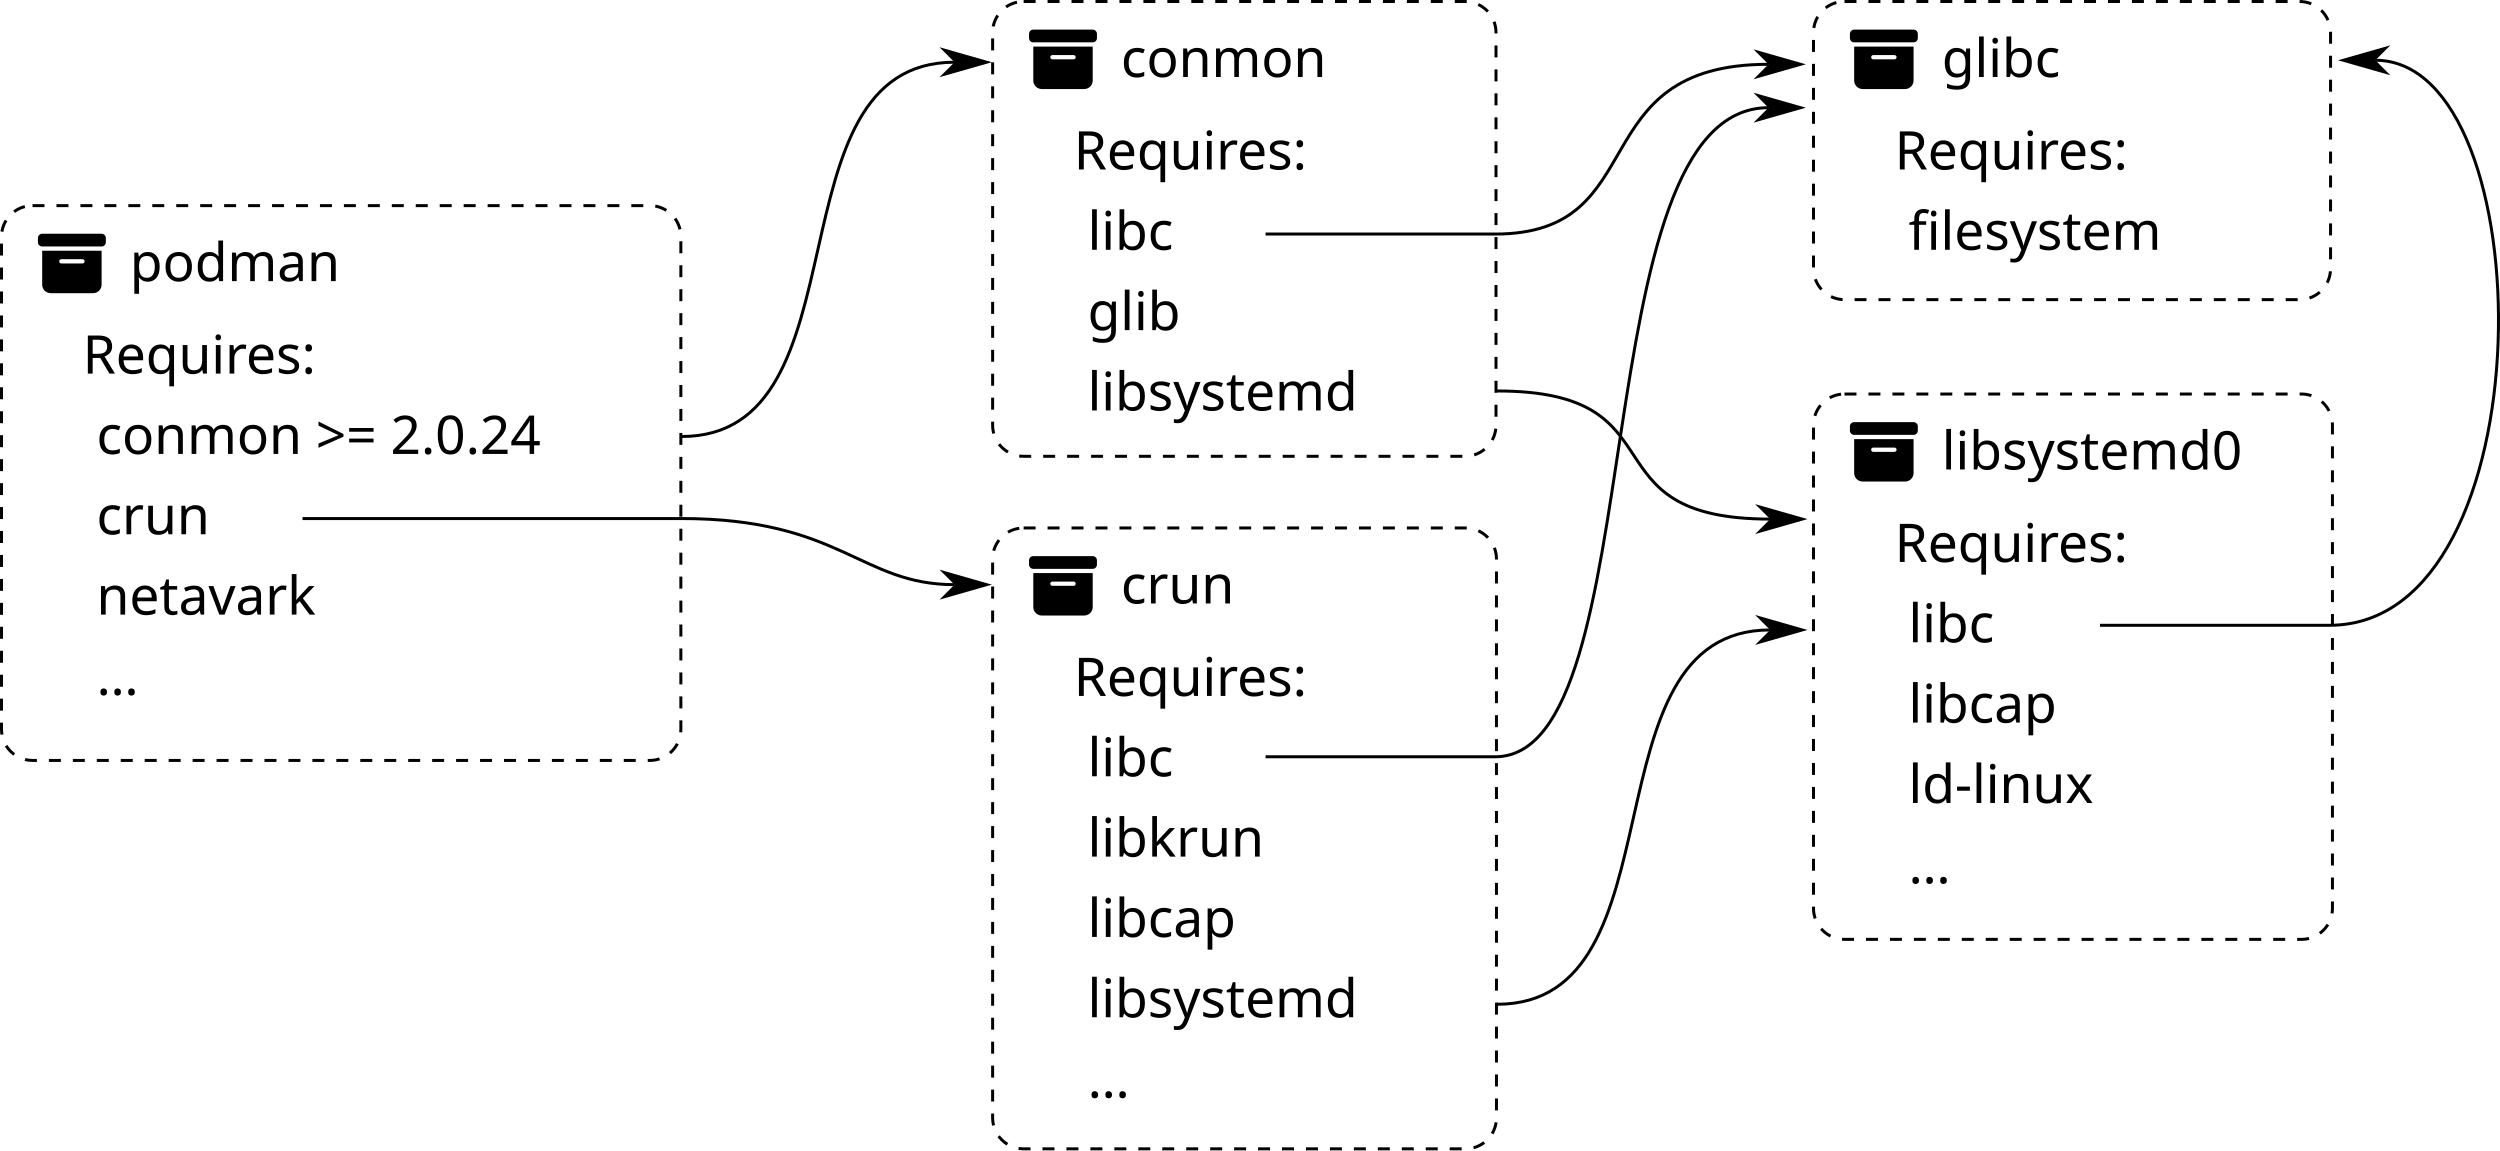
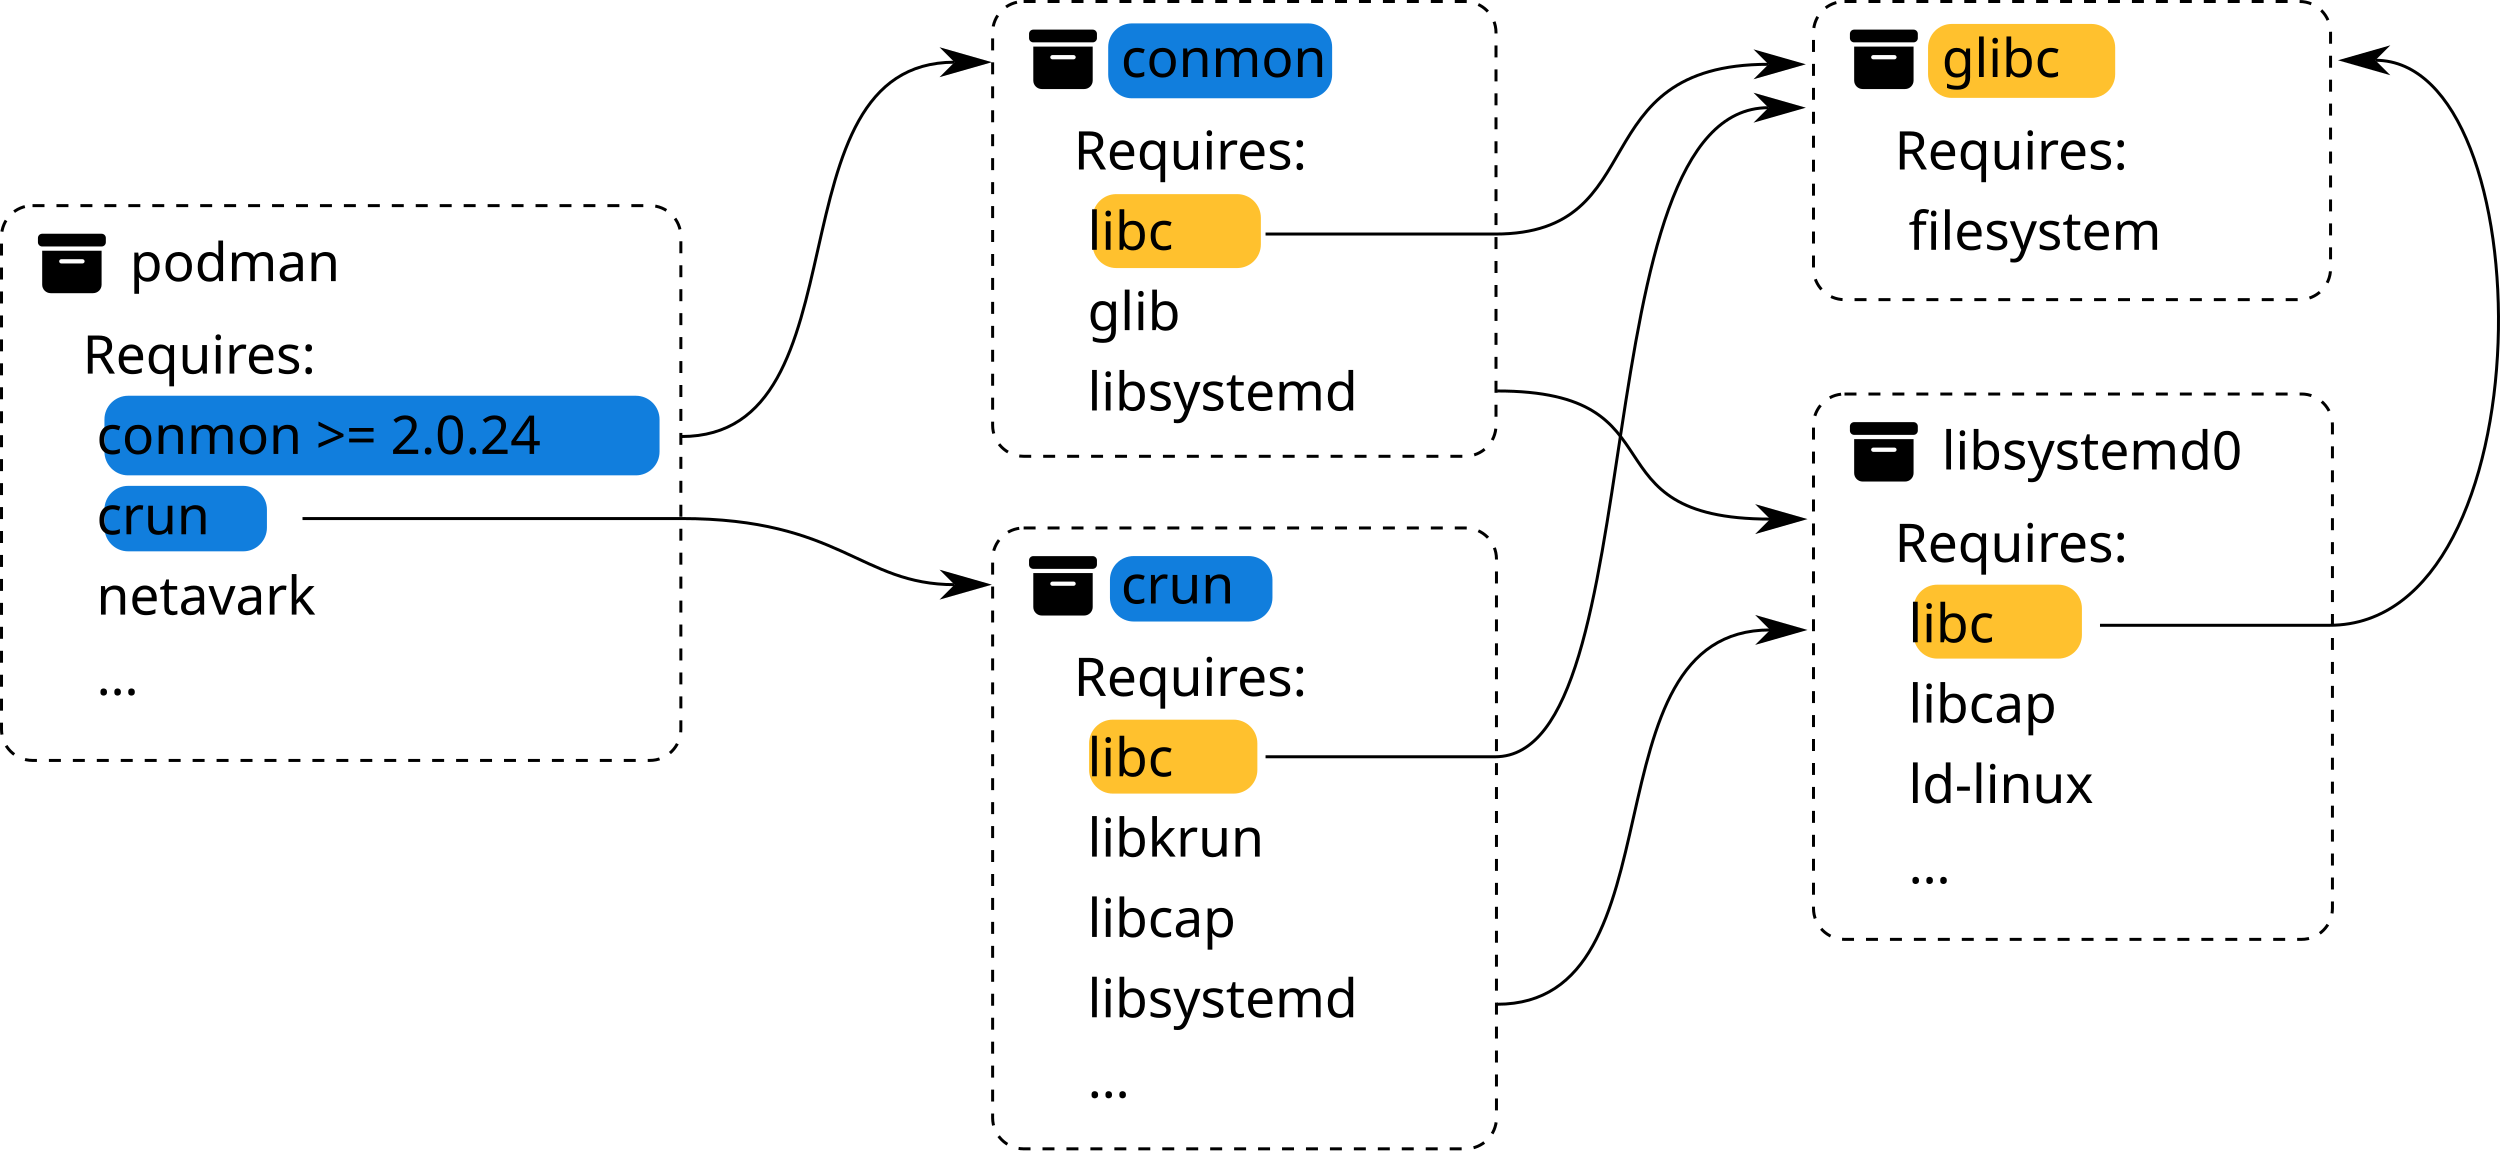
<svg xmlns="http://www.w3.org/2000/svg" width="331.482mm" height="152.525mm" viewBox="0 0 331.482 152.525" version="1.1" id="svg1">
  <defs id="defs1">
    <marker style="overflow:visible" id="DartArrow" refX="0" refY="0" orient="auto-start-reverse" markerWidth="2" markerHeight="2" viewBox="0 0 1 1" preserveAspectRatio="xMidYMid">
      <path style="fill:context-stroke;fill-rule:evenodd;stroke:none" d="M 0,0 5,-5 -12.5,0 5,5 Z" transform="scale(-0.5)" id="path6" />
    </marker>
    <marker style="overflow:visible" id="DartArrow-5" refX="0" refY="0" orient="auto-start-reverse" markerWidth="2" markerHeight="2" viewBox="0 0 1 1" preserveAspectRatio="xMidYMid">
      <path style="fill:context-stroke;fill-rule:evenodd;stroke:none" d="M 0,0 5,-5 -12.5,0 5,5 Z" transform="scale(-0.5)" id="path6-2" />
    </marker>
    <marker style="overflow:visible" id="DartArrow-5-0" refX="0" refY="0" orient="auto-start-reverse" markerWidth="2" markerHeight="2" viewBox="0 0 1 1" preserveAspectRatio="xMidYMid">
      <path style="fill:context-stroke;fill-rule:evenodd;stroke:none" d="M 0,0 5,-5 -12.5,0 5,5 Z" transform="scale(-0.5)" id="path6-2-2" />
    </marker>
    <marker style="overflow:visible" id="DartArrow-5-0-1" refX="0" refY="0" orient="auto-start-reverse" markerWidth="2" markerHeight="2" viewBox="0 0 1 1" preserveAspectRatio="xMidYMid">
      <path style="fill:context-stroke;fill-rule:evenodd;stroke:none" d="M 0,0 5,-5 -12.5,0 5,5 Z" transform="scale(-0.5)" id="path6-2-2-7" />
    </marker>
    <marker style="overflow:visible" id="DartArrow-8" refX="0" refY="0" orient="auto-start-reverse" markerWidth="2" markerHeight="2" viewBox="0 0 1 1" preserveAspectRatio="xMidYMid">
      <path style="fill:context-stroke;fill-rule:evenodd;stroke:none" d="M 0,0 5,-5 -12.5,0 5,5 Z" transform="scale(-0.5)" id="path6-9" />
    </marker>
    <marker style="overflow:visible" id="DartArrow-8-6" refX="0" refY="0" orient="auto-start-reverse" markerWidth="2" markerHeight="2" viewBox="0 0 1 1" preserveAspectRatio="xMidYMid">
      <path style="fill:context-stroke;fill-rule:evenodd;stroke:none" d="M 0,0 5,-5 -12.5,0 5,5 Z" transform="scale(-0.5)" id="path6-9-8" />
    </marker>
    <marker style="overflow:visible" id="DartArrow-5-0-3" refX="0" refY="0" orient="auto-start-reverse" markerWidth="2" markerHeight="2" viewBox="0 0 1 1" preserveAspectRatio="xMidYMid">
      <path style="fill:context-stroke;fill-rule:evenodd;stroke:none" d="M 0,0 5,-5 -12.5,0 5,5 Z" transform="scale(-0.5)" id="path6-2-2-8" />
    </marker>
  </defs>
  <g id="layer1" transform="translate(93.52969,-18.77429)">
+     <rect style="opacity:0.98;fill:#0c7bdc;fill-opacity:1;stroke:none;stroke-width:0.397" id="rect2-5-93-6-4-4" width="21.546" height="8.68" x="-79.682" y="83.197" ry="3.146" />
+     <rect style="opacity:0.98;fill:#0c7bdc;fill-opacity:1;stroke:none;stroke-width:0.397" id="rect2-5-93-6-4-4-6" width="21.546" height="8.68" x="53.642" y="92.504" ry="3.146" />
+     <rect style="opacity:0.98;fill:#0c7bdc;fill-opacity:1;stroke:none;stroke-width:0.397" id="rect2-5-93-6-4" width="73.605" height="10.556" x="-79.682" y="71.248" ry="3.146" />
+     <rect style="opacity:0.98;fill:#0c7bdc;fill-opacity:1;stroke:none;stroke-width:0.397" id="rect2-5-93-6-4-7" width="29.693" height="9.931" x="53.409" y="21.877" ry="3.146" />
+     <rect style="opacity:0.98;fill:#ffc02a;fill-opacity:1;stroke:none;stroke-width:0.397" id="rect2-5-93-6-2" width="22.312" height="9.806" x="160.206" y="96.297" ry="3.146" />
+     <rect style="opacity:0.98;fill:#ffc02a;fill-opacity:1;stroke:none;stroke-width:0.397" id="rect2-5-93" width="22.312" height="9.806" x="50.876" y="114.195" ry="3.146" />
+     <rect style="opacity:0.98;fill:#ffc02a;fill-opacity:1;stroke:none;stroke-width:0.397" id="rect2-5-93-6" width="22.312" height="9.806" x="51.341" y="44.511" ry="3.146" />
+     <rect style="opacity:0.98;fill:#ffc02a;fill-opacity:1;stroke:none;stroke-width:0.397" id="rect2-5-93-6-3" width="24.814" height="9.806" x="162.115" y="21.949" ry="3.146" />
    <path d="m -87.937,49.768 h 7.878 c 0.311,0 0.563,0.251 0.563,0.563 v 0.563 c 0,0.311 -0.251,0.563 -0.563,0.563 h -7.878 c -0.311,0 -0.563,-0.251 -0.563,-0.563 v -0.563 c 0,-0.311 0.251,-0.563 0.563,-0.563 z m 0,2.251 h 7.878 v 4.502 c 0,0.621 -0.505,1.125 -1.125,1.125 h -5.627 c -0.621,0 -1.125,-0.505 -1.125,-1.125 z m 2.251,1.407 c 0,0.155 0.127,0.281 0.281,0.281 h 2.813 c 0.155,0 0.281,-0.127 0.281,-0.281 0,-0.155 -0.127,-0.281 -0.281,-0.281 h -2.813 c -0.155,0 -0.281,0.127 -0.281,0.281 z" id="path1" style="stroke-width:0.018" />
    <text xml:space="preserve" style="font-size:7.056px;line-height:1.25;font-family:'DejaVu Sans';-inkscape-font-specification:'DejaVu Sans';text-align:start;writing-mode:lr-tb;direction:ltr;text-anchor:start;fill:none;stroke:#000000;stroke-width:0.397;stroke-dasharray:none" x="-76.314" y="56.047" id="text1">
      <tspan id="tspan1" style="font-style:normal;font-variant:normal;font-weight:normal;font-stretch:normal;font-family:'Fira Code';-inkscape-font-specification:'Fira Code';fill:#000000;fill-opacity:1;stroke:none;stroke-width:0.397;stroke-dasharray:none" x="-76.314" y="56.047">podman</tspan>
    </text>
    <text xml:space="preserve" style="font-size:7.056px;line-height:1.5;font-family:'DejaVu Sans';-inkscape-font-specification:'DejaVu Sans';text-align:start;writing-mode:lr-tb;direction:ltr;text-anchor:start;fill:#000000;fill-opacity:1;stroke:none;stroke-width:0.397;stroke-dasharray:none" x="-82.569" y="68.307" id="text2">
      <tspan id="tspan2" style="font-style:normal;font-variant:normal;font-weight:normal;font-stretch:normal;line-height:1.5;font-family:'Fira Code';-inkscape-font-specification:'Fira Code';stroke-width:0.397" x="-82.569" y="68.307">Requires:</tspan>
      <tspan style="font-style:normal;font-variant:normal;font-weight:normal;font-stretch:normal;line-height:1.5;font-family:'Fira Code';-inkscape-font-specification:'Fira Code';stroke-width:0.397" x="-82.569" y="78.96" id="tspan3"> conmon &gt;= 2.0.24</tspan>
      <tspan style="font-style:normal;font-variant:normal;font-weight:normal;font-stretch:normal;line-height:1.5;font-family:'Fira Code';-inkscape-font-specification:'Fira Code';stroke-width:0.397" x="-82.569" y="89.612" id="tspan4"> crun</tspan>
      <tspan style="font-style:normal;font-variant:normal;font-weight:normal;font-stretch:normal;line-height:1.5;font-family:'Fira Code';-inkscape-font-specification:'Fira Code';stroke-width:0.397" x="-82.569" y="100.264" id="tspan5"> netavark</tspan>
      <tspan style="font-style:normal;font-variant:normal;font-weight:normal;font-stretch:normal;line-height:1.5;font-family:'Fira Code';-inkscape-font-specification:'Fira Code';stroke-width:0.397" x="-82.569" y="110.916" id="tspan6"> …</tspan>
    </text>
    <rect style="fill:none;fill-opacity:1;stroke:#000000;stroke-width:0.397;stroke-dasharray:1.588, 1.588;stroke-dashoffset:0;stroke-opacity:1" id="rect5" width="90.076" height="73.562" x="-93.329" y="46.039" ry="4.11" />
    <path d="m 43.477,22.702 h 7.878 c 0.311,0 0.563,0.251 0.563,0.563 v 0.563 c 0,0.311 -0.251,0.563 -0.563,0.563 h -7.878 c -0.311,0 -0.563,-0.251 -0.563,-0.563 v -0.563 c 0,-0.311 0.251,-0.563 0.563,-0.563 z m 0,2.251 h 7.878 v 4.502 c 0,0.621 -0.505,1.125 -1.125,1.125 h -5.627 c -0.621,0 -1.125,-0.505 -1.125,-1.125 z m 2.251,1.407 c 0,0.155 0.127,0.281 0.281,0.281 h 2.813 c 0.155,0 0.281,-0.127 0.281,-0.281 0,-0.155 -0.127,-0.281 -0.281,-0.281 h -2.813 c -0.155,0 -0.281,0.127 -0.281,0.281 z" id="path1-0" style="stroke-width:0.018" />
    <text xml:space="preserve" style="font-size:7.056px;line-height:1.25;font-family:'DejaVu Sans';-inkscape-font-specification:'DejaVu Sans';text-align:start;writing-mode:lr-tb;direction:ltr;text-anchor:start;fill:none;stroke:#000000;stroke-width:0.397;stroke-dasharray:none" x="55.099" y="28.981" id="text1-2">
      <tspan id="tspan1-7" style="font-style:normal;font-variant:normal;font-weight:normal;font-stretch:normal;font-family:'Fira Code';-inkscape-font-specification:'Fira Code';fill:#000000;fill-opacity:1;stroke:none;stroke-width:0.397;stroke-dasharray:none" x="55.099" y="28.981">conmon</tspan>
    </text>
    <text xml:space="preserve" style="font-size:7.056px;line-height:1.5;font-family:'DejaVu Sans';-inkscape-font-specification:'DejaVu Sans';text-align:start;writing-mode:lr-tb;direction:ltr;text-anchor:start;fill:#000000;fill-opacity:1;stroke:none;stroke-width:0.397;stroke-dasharray:none" x="48.844" y="41.242" id="text2-6">
      <tspan id="tspan2-1" style="font-style:normal;font-variant:normal;font-weight:normal;font-stretch:normal;line-height:1.5;font-family:'Fira Code';-inkscape-font-specification:'Fira Code';stroke-width:0.397" x="48.844" y="41.242">Requires:</tspan>
      <tspan style="font-style:normal;font-variant:normal;font-weight:normal;font-stretch:normal;line-height:1.5;font-family:'Fira Code';-inkscape-font-specification:'Fira Code';stroke-width:0.397" x="48.844" y="51.894" id="tspan3-3"> libc</tspan>
      <tspan style="font-style:normal;font-variant:normal;font-weight:normal;font-stretch:normal;line-height:1.5;font-family:'Fira Code';-inkscape-font-specification:'Fira Code';stroke-width:0.397" x="48.844" y="62.546" id="tspan4-2"> glib</tspan>
      <tspan style="font-style:normal;font-variant:normal;font-weight:normal;font-stretch:normal;line-height:1.5;font-family:'Fira Code';-inkscape-font-specification:'Fira Code';stroke-width:0.397" x="48.844" y="73.198" id="tspan6-5"> libsystemd</tspan>
    </text>
    <rect style="fill:none;fill-opacity:1;stroke:#000000;stroke-width:0.397;stroke-dasharray:1.588, 1.588;stroke-dashoffset:0;stroke-opacity:1" id="rect5-9" width="66.744" height="60.301" x="38.085" y="18.973" ry="4.11" />
    <path d="m 152.318,22.702 h 7.878 c 0.311,0 0.563,0.251 0.563,0.563 v 0.563 c 0,0.311 -0.251,0.563 -0.563,0.563 h -7.878 c -0.311,0 -0.563,-0.251 -0.563,-0.563 v -0.563 c 0,-0.311 0.251,-0.563 0.563,-0.563 z m 0,2.251 h 7.878 v 4.502 c 0,0.621 -0.505,1.125 -1.125,1.125 h -5.627 c -0.621,0 -1.125,-0.505 -1.125,-1.125 z m 2.251,1.407 c 0,0.155 0.127,0.281 0.281,0.281 h 2.813 c 0.155,0 0.281,-0.127 0.281,-0.281 0,-0.155 -0.127,-0.281 -0.281,-0.281 h -2.813 c -0.155,0 -0.281,0.127 -0.281,0.281 z" id="path1-0-8" style="stroke-width:0.018" />
    <text xml:space="preserve" style="font-size:7.056px;line-height:1.25;font-family:'DejaVu Sans';-inkscape-font-specification:'DejaVu Sans';text-align:start;writing-mode:lr-tb;direction:ltr;text-anchor:start;fill:none;stroke:#000000;stroke-width:0.397;stroke-dasharray:none" x="163.941" y="28.981" id="text1-2-0">
      <tspan id="tspan1-7-4" style="font-style:normal;font-variant:normal;font-weight:normal;font-stretch:normal;font-family:'Fira Code';-inkscape-font-specification:'Fira Code';fill:#000000;fill-opacity:1;stroke:none;stroke-width:0.397;stroke-dasharray:none" x="163.941" y="28.981">glibc</tspan>
    </text>
    <text xml:space="preserve" style="font-size:7.056px;line-height:1.5;font-family:'DejaVu Sans';-inkscape-font-specification:'DejaVu Sans';text-align:start;writing-mode:lr-tb;direction:ltr;text-anchor:start;fill:#000000;fill-opacity:1;stroke:none;stroke-width:0.397;stroke-dasharray:none" x="157.686" y="41.242" id="text2-6-0">
      <tspan id="tspan2-1-9" style="font-style:normal;font-variant:normal;font-weight:normal;font-stretch:normal;line-height:1.5;font-family:'Fira Code';-inkscape-font-specification:'Fira Code';stroke-width:0.397" x="157.686" y="41.242">Requires:</tspan>
      <tspan style="font-style:normal;font-variant:normal;font-weight:normal;font-stretch:normal;line-height:1.5;font-family:'Fira Code';-inkscape-font-specification:'Fira Code';stroke-width:0.397" x="157.686" y="51.894" id="tspan6-5-6"> filesystem</tspan>
    </text>
    <rect style="fill:none;fill-opacity:1;stroke:#000000;stroke-width:0.397;stroke-dasharray:1.588, 1.588;stroke-dashoffset:0;stroke-opacity:1" id="rect5-9-25" width="68.558" height="39.533" x="146.927" y="18.973" ry="4.11" />
    <path d="m 152.318,74.746 h 7.878 c 0.311,0 0.563,0.251 0.563,0.563 v 0.563 c 0,0.311 -0.251,0.563 -0.563,0.563 h -7.878 c -0.311,0 -0.563,-0.251 -0.563,-0.563 v -0.563 c 0,-0.311 0.251,-0.563 0.563,-0.563 z m 0,2.251 h 7.878 v 4.502 c 0,0.621 -0.505,1.125 -1.125,1.125 h -5.627 c -0.621,0 -1.125,-0.505 -1.125,-1.125 z m 2.251,1.407 c 0,0.155 0.127,0.281 0.281,0.281 h 2.813 c 0.155,0 0.281,-0.127 0.281,-0.281 0,-0.155 -0.127,-0.281 -0.281,-0.281 h -2.813 c -0.155,0 -0.281,0.127 -0.281,0.281 z" id="path1-0-8-9" style="stroke-width:0.018" />
    <text xml:space="preserve" style="font-size:7.056px;line-height:1.25;font-family:'DejaVu Sans';-inkscape-font-specification:'DejaVu Sans';text-align:start;writing-mode:lr-tb;direction:ltr;text-anchor:start;fill:none;stroke:#000000;stroke-width:0.397;stroke-dasharray:none" x="163.941" y="81.025" id="text1-2-0-4">
      <tspan id="tspan1-7-4-2" style="font-style:normal;font-variant:normal;font-weight:normal;font-stretch:normal;font-family:'Fira Code';-inkscape-font-specification:'Fira Code';fill:#000000;fill-opacity:1;stroke:none;stroke-width:0.397;stroke-dasharray:none" x="163.941" y="81.025">libsystemd0</tspan>
    </text>
    <text xml:space="preserve" style="font-size:7.056px;line-height:1.5;font-family:'DejaVu Sans';-inkscape-font-specification:'DejaVu Sans';text-align:start;writing-mode:lr-tb;direction:ltr;text-anchor:start;fill:#000000;fill-opacity:1;stroke:none;stroke-width:0.397;stroke-dasharray:none" x="157.686" y="93.285" id="text2-6-0-2">
      <tspan id="tspan2-1-9-6" style="font-style:normal;font-variant:normal;font-weight:normal;font-stretch:normal;line-height:1.5;font-family:'Fira Code';-inkscape-font-specification:'Fira Code';stroke-width:0.397" x="157.686" y="93.285">Requires:</tspan>
      <tspan style="font-style:normal;font-variant:normal;font-weight:normal;font-stretch:normal;line-height:1.5;font-family:'Fira Code';-inkscape-font-specification:'Fira Code';stroke-width:0.397" x="157.686" y="103.938" id="tspan6-5-6-4"> libc</tspan>
      <tspan style="font-style:normal;font-variant:normal;font-weight:normal;font-stretch:normal;line-height:1.5;font-family:'Fira Code';-inkscape-font-specification:'Fira Code';stroke-width:0.397" x="157.686" y="114.59" id="tspan11"> libcap</tspan>
      <tspan style="font-style:normal;font-variant:normal;font-weight:normal;font-stretch:normal;line-height:1.5;font-family:'Fira Code';-inkscape-font-specification:'Fira Code';stroke-width:0.397" x="157.686" y="125.242" id="tspan12"> ld-linux</tspan>
      <tspan style="font-style:normal;font-variant:normal;font-weight:normal;font-stretch:normal;line-height:1.5;font-family:'Fira Code';-inkscape-font-specification:'Fira Code';stroke-width:0.397" x="157.686" y="135.894" id="tspan13"> …</tspan>
    </text>
    <rect style="fill:none;fill-opacity:1;stroke:#000000;stroke-width:0.397;stroke-dasharray:1.588, 1.588;stroke-dashoffset:0;stroke-opacity:1" id="rect5-9-25-1" width="68.808" height="72.311" x="146.927" y="71.017" ry="4.11" />
    <path style="fill:none;fill-opacity:1;stroke:#000000;stroke-width:0.397;stroke-dasharray:none;stroke-dashoffset:0;stroke-opacity:1;marker-end:url(#DartArrow)" d="m -3.172,76.654 c 24.986,0 11.199,-49.631 36.2,-49.631" id="path7" />
    <path style="fill:none;fill-opacity:1;stroke:#000000;stroke-width:0.397;stroke-dasharray:none;stroke-dashoffset:0;stroke-opacity:1;marker-end:url(#DartArrow-8)" d="m 104.974,151.932 c 24.986,0 11.199,-49.631 36.2,-49.631" id="path7-8" />
    <path style="fill:none;fill-opacity:1;stroke:#000000;stroke-width:0.397;stroke-dasharray:none;stroke-dashoffset:0;stroke-opacity:1;marker-end:url(#DartArrow-8-6)" d="m 104.974,70.614 c 24.986,0 11.199,16.989 36.2,16.989" id="path7-8-8" />
    <path style="fill:none;fill-opacity:1;stroke:#000000;stroke-width:0.397;stroke-dasharray:none;stroke-dashoffset:0;stroke-opacity:1;marker-end:url(#DartArrow-5)" d="m -53.42,87.529 h 50.207 c 21.207,0 23.741,8.767 36.241,8.767" id="path7-0" />
    <path style="fill:none;fill-opacity:1;stroke:#000000;stroke-width:0.397;stroke-dasharray:none;stroke-dashoffset:0;stroke-opacity:1;marker-end:url(#DartArrow-5-0)" d="m 74.273,119.117 h 30.44 c 21.207,0 11.23,-86.063 36.241,-86.063" id="path7-0-4" />
    <path style="fill:none;fill-opacity:1;stroke:#000000;stroke-width:0.397;stroke-dasharray:none;stroke-dashoffset:0;stroke-opacity:1;marker-end:url(#DartArrow-5-0-3)" d="m 184.914,101.682 h 30.44 c 29.08,0 28.48,-74.917 6.075,-74.917" id="path7-0-4-4" />
    <path style="fill:none;fill-opacity:1;stroke:#000000;stroke-width:0.397;stroke-dasharray:none;stroke-dashoffset:0;stroke-opacity:1;marker-end:url(#DartArrow-5-0-1)" d="m 74.273,49.809 h 30.44 c 21.207,0 11.23,-22.509 36.241,-22.509" id="path7-0-4-3" />
    <path d="m 43.477,92.511 h 7.878 c 0.311,0 0.563,0.251 0.563,0.563 v 0.563 c 0,0.311 -0.251,0.563 -0.563,0.563 h -7.878 c -0.311,0 -0.563,-0.251 -0.563,-0.563 v -0.563 c 0,-0.311 0.251,-0.563 0.563,-0.563 z m 0,2.251 h 7.878 v 4.502 c 0,0.621 -0.505,1.125 -1.125,1.125 h -5.627 c -0.621,0 -1.125,-0.505 -1.125,-1.125 z m 2.251,1.407 c 0,0.155 0.127,0.281 0.281,0.281 h 2.813 c 0.155,0 0.281,-0.127 0.281,-0.281 0,-0.155 -0.127,-0.281 -0.281,-0.281 h -2.813 c -0.155,0 -0.281,0.127 -0.281,0.281 z" id="path1-0-2" style="stroke-width:0.018" />
    <text xml:space="preserve" style="font-size:7.056px;line-height:1.25;font-family:'DejaVu Sans';-inkscape-font-specification:'DejaVu Sans';text-align:start;writing-mode:lr-tb;direction:ltr;text-anchor:start;fill:none;stroke:#000000;stroke-width:0.397;stroke-dasharray:none" x="55.099" y="98.79" id="text1-2-9">
      <tspan id="tspan1-7-6" style="font-style:normal;font-variant:normal;font-weight:normal;font-stretch:normal;font-family:'Fira Code';-inkscape-font-specification:'Fira Code';fill:#000000;fill-opacity:1;stroke:none;stroke-width:0.397;stroke-dasharray:none" x="55.099" y="98.79">crun</tspan>
    </text>
    <text xml:space="preserve" style="font-size:7.056px;line-height:1.5;font-family:'DejaVu Sans';-inkscape-font-specification:'DejaVu Sans';text-align:start;writing-mode:lr-tb;direction:ltr;text-anchor:start;fill:#000000;fill-opacity:1;stroke:none;stroke-width:0.397;stroke-dasharray:none" x="48.844" y="111.05" id="text2-6-1">
      <tspan id="tspan2-1-0" style="font-style:normal;font-variant:normal;font-weight:normal;font-stretch:normal;line-height:1.5;font-family:'Fira Code';-inkscape-font-specification:'Fira Code';stroke-width:0.397" x="48.844" y="111.05">Requires:</tspan>
      <tspan style="font-style:normal;font-variant:normal;font-weight:normal;font-stretch:normal;line-height:1.5;font-family:'Fira Code';-inkscape-font-specification:'Fira Code';stroke-width:0.397" x="48.844" y="121.703" id="tspan3-3-4"> libc</tspan>
      <tspan style="font-style:normal;font-variant:normal;font-weight:normal;font-stretch:normal;line-height:1.5;font-family:'Fira Code';-inkscape-font-specification:'Fira Code';stroke-width:0.397" x="48.844" y="132.355" id="tspan4-2-2"> libkrun</tspan>
      <tspan style="font-style:normal;font-variant:normal;font-weight:normal;font-stretch:normal;line-height:1.5;font-family:'Fira Code';-inkscape-font-specification:'Fira Code';stroke-width:0.397" x="48.844" y="143.007" id="tspan6-5-2"> libcap</tspan>
      <tspan style="font-style:normal;font-variant:normal;font-weight:normal;font-stretch:normal;line-height:1.5;font-family:'Fira Code';-inkscape-font-specification:'Fira Code';stroke-width:0.397" x="48.844" y="153.659" id="tspan8"> libsystemd</tspan>
      <tspan style="font-style:normal;font-variant:normal;font-weight:normal;font-stretch:normal;line-height:1.5;font-family:'Fira Code';-inkscape-font-specification:'Fira Code';stroke-width:0.397" x="48.844" y="164.312" id="tspan9"> …</tspan>
    </text>
    <rect style="fill:none;fill-opacity:1;stroke:#000000;stroke-width:0.397;stroke-dasharray:1.588, 1.588;stroke-dashoffset:0;stroke-opacity:1" id="rect5-9-2" width="66.806" height="82.319" x="38.085" y="88.782" ry="4.11" />
  </g>
</svg>
